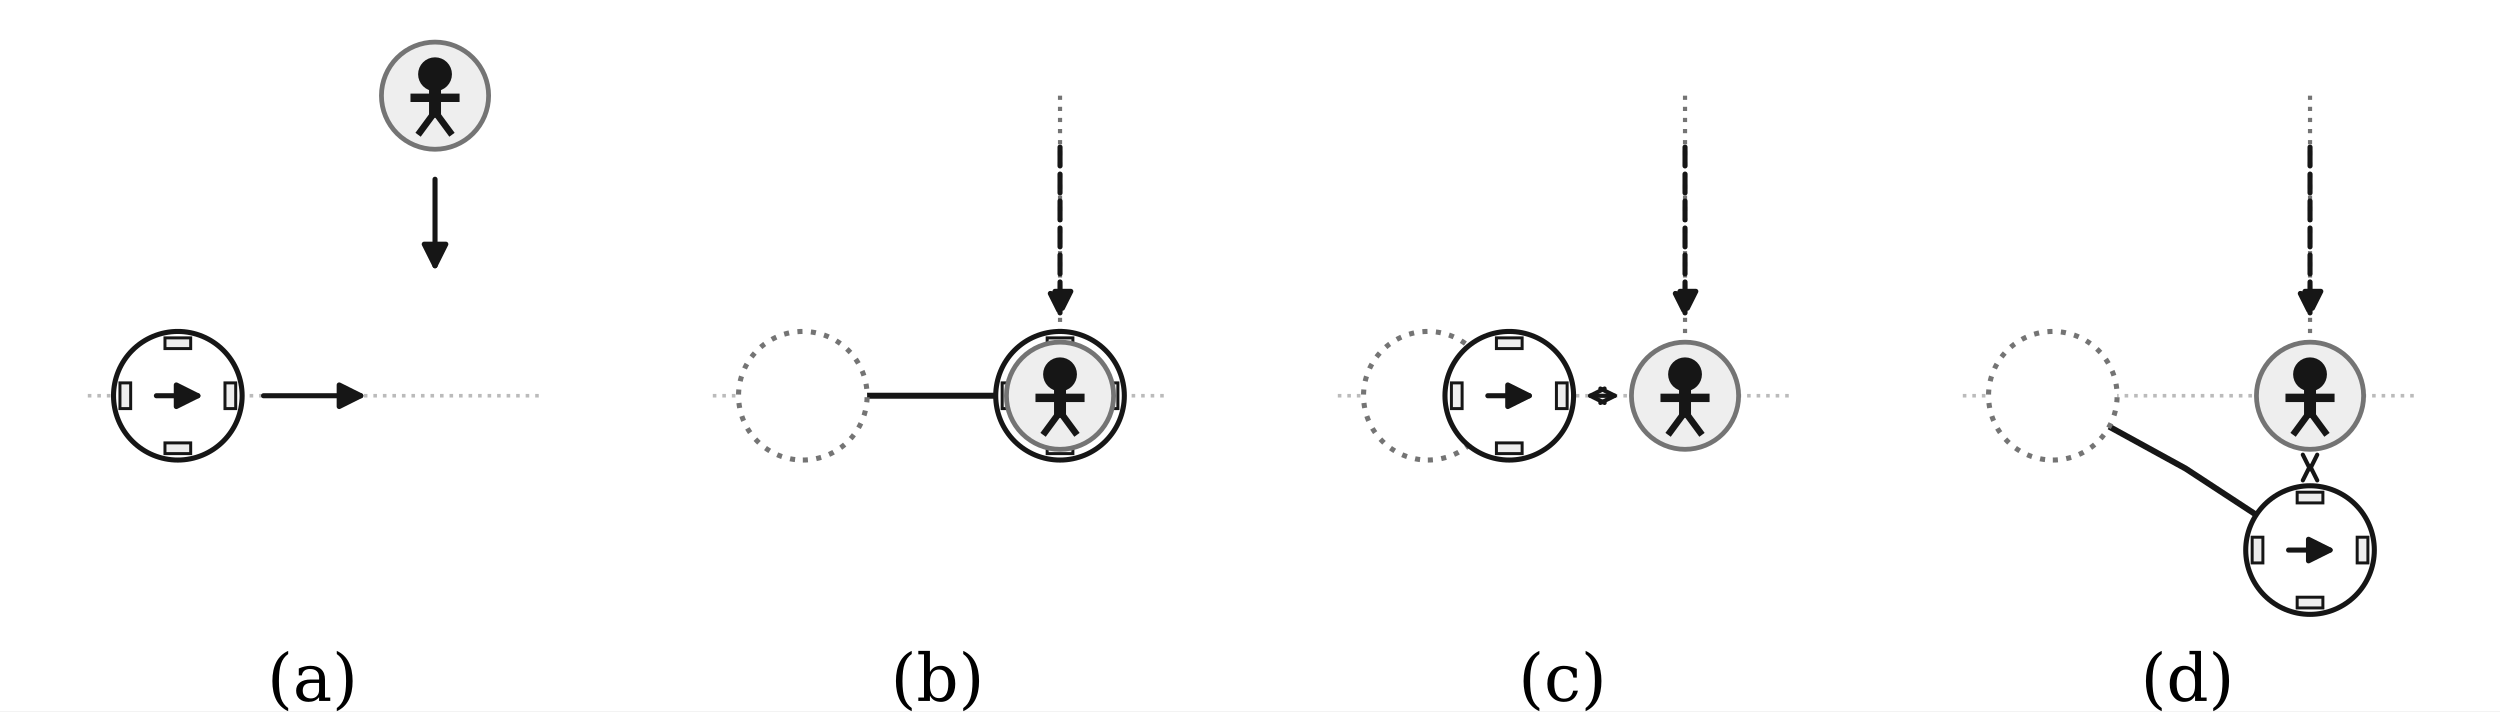
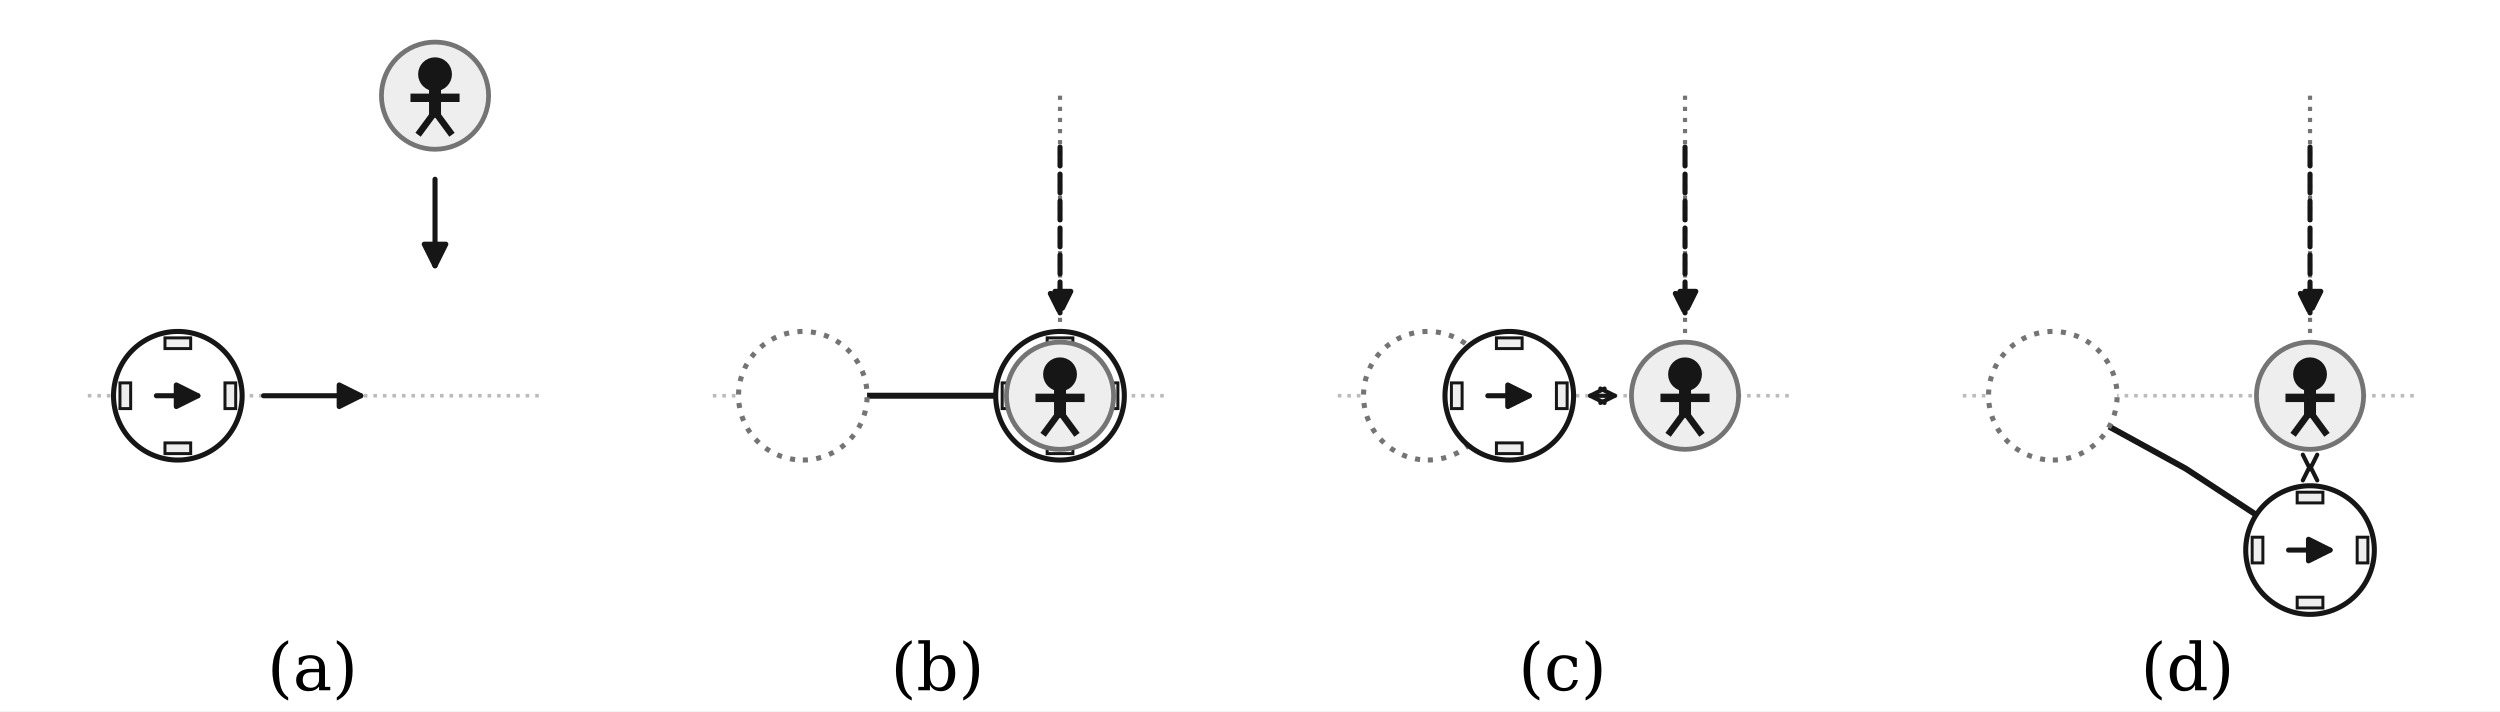
<svg xmlns="http://www.w3.org/2000/svg" xmlns:xlink="http://www.w3.org/1999/xlink" width="417.6pt" height="118.8pt" viewBox="0 0 417.6 118.8" version="1.1">
  <defs>
    <style type="text/css">*{stroke-linejoin: round; stroke-linecap: butt}</style>
  </defs>
  <g id="figure_1">
    <g id="patch_1">
      <path d="M 0 118.8  L 417.6 118.8  L 417.6 0  L 0 0  z " style="fill: #ffffff" />
    </g>
    <g id="axes_1">
      <g id="line2d_1">
-         <path d="M 14.667 66.105  L 90.569 66.105  " clip-path="url(#p41cf807856)" style="fill: none; stroke-dasharray: 0.6,0.99; stroke-dashoffset: 0; stroke: #bbbbbb; stroke-width: 0.6" />
+         <path d="M 14.667 66.105  L 90.569 66.105  " clip-path="url(#p097fd44415)" style="fill: none; stroke-dasharray: 0.6,0.99; stroke-dashoffset: 0; stroke: #bbbbbb; stroke-width: 0.6" />
      </g>
      <g id="patch_2">
-         <path d="M 29.704 76.846  C 32.552 76.846 35.285 75.714 37.299 73.7  C 39.313 71.686 40.445 68.953 40.445 66.105  C 40.445 63.256 39.313 60.524 37.299 58.51  C 35.285 56.496 32.552 55.364 29.704 55.364  C 26.855 55.364 24.123 56.496 22.109 58.51  C 20.095 60.524 18.963 63.256 18.963 66.105  C 18.963 68.953 20.095 71.686 22.109 73.7  C 24.123 75.714 26.855 76.846 29.704 76.846  z " clip-path="url(#p41cf807856)" style="fill: #ffffff; stroke: #161616; stroke-width: 0.85; stroke-linejoin: miter" />
+         <path d="M 29.704 76.846  C 32.552 76.846 35.285 75.714 37.299 73.7  C 39.313 71.686 40.445 68.953 40.445 66.105  C 40.445 63.256 39.313 60.524 37.299 58.51  C 35.285 56.496 32.552 55.364 29.704 55.364  C 26.855 55.364 24.123 56.496 22.109 58.51  C 20.095 60.524 18.963 63.256 18.963 66.105  C 18.963 68.953 20.095 71.686 22.109 73.7  C 24.123 75.714 26.855 76.846 29.704 76.846  z " clip-path="url(#p097fd44415)" style="fill: #ffffff; stroke: #161616; stroke-width: 0.85; stroke-linejoin: miter" />
      </g>
      <g id="patch_3">
-         <path d="M 37.58 68.253  L 39.371 68.253  L 39.371 63.957  L 37.58 63.957  z " clip-path="url(#p41cf807856)" style="fill: #eeeeee; stroke: #161616; stroke-width: 0.5; stroke-linejoin: miter" />
+         <path d="M 37.58 68.253  L 39.371 68.253  L 39.371 63.957  L 37.58 63.957  z " clip-path="url(#p097fd44415)" style="fill: #eeeeee; stroke: #161616; stroke-width: 0.5; stroke-linejoin: miter" />
      </g>
      <g id="patch_4">
-         <path d="M 31.852 58.228  L 31.852 56.438  L 27.556 56.438  L 27.556 58.228  z " clip-path="url(#p41cf807856)" style="fill: #eeeeee; stroke: #161616; stroke-width: 0.5; stroke-linejoin: miter" />
+         <path d="M 31.852 58.228  L 31.852 56.438  L 27.556 56.438  L 27.556 58.228  z " clip-path="url(#p097fd44415)" style="fill: #eeeeee; stroke: #161616; stroke-width: 0.5; stroke-linejoin: miter" />
      </g>
      <g id="patch_5">
-         <path d="M 21.827 63.957  L 20.037 63.957  L 20.037 68.253  L 21.827 68.253  z " clip-path="url(#p41cf807856)" style="fill: #eeeeee; stroke: #161616; stroke-width: 0.5; stroke-linejoin: miter" />
+         <path d="M 21.827 63.957  L 20.037 63.957  L 20.037 68.253  L 21.827 68.253  z " clip-path="url(#p097fd44415)" style="fill: #eeeeee; stroke: #161616; stroke-width: 0.5; stroke-linejoin: miter" />
      </g>
      <g id="patch_6">
-         <path d="M 27.556 73.981  L 27.556 75.772  L 31.852 75.772  L 31.852 73.981  z " clip-path="url(#p41cf807856)" style="fill: #eeeeee; stroke: #161616; stroke-width: 0.5; stroke-linejoin: miter" />
+         <path d="M 27.556 73.981  L 27.556 75.772  L 31.852 75.772  L 31.852 73.981  z " clip-path="url(#p097fd44415)" style="fill: #eeeeee; stroke: #161616; stroke-width: 0.5; stroke-linejoin: miter" />
      </g>
      <g id="patch_7">
-         <path d="M 26.124 66.105  Q 30.062 66.105 33.05 66.105  " clip-path="url(#p41cf807856)" style="fill: none; stroke: #161616; stroke-width: 0.85; stroke-linecap: round" />
-         <path d="M 29.45 64.305  L 33.05 66.105  L 29.45 67.905  L 29.45 64.305  z " clip-path="url(#p41cf807856)" style="fill: #161616; stroke: #161616; stroke-width: 0.85; stroke-linecap: round" />
+         <path d="M 26.124 66.105  Q 30.062 66.105 33.05 66.105  " clip-path="url(#p097fd44415)" style="fill: none; stroke: #161616; stroke-width: 0.85; stroke-linecap: round" />
+         <path d="M 29.45 64.305  L 33.05 66.105  L 29.45 67.905  L 29.45 64.305  z " clip-path="url(#p097fd44415)" style="fill: #161616; stroke: #161616; stroke-width: 0.85; stroke-linecap: round" />
      </g>
      <g id="patch_8">
-         <path d="M 72.667 24.932  C 75.041 24.932 77.318 23.989 78.996 22.31  C 80.675 20.632 81.618 18.355 81.618 15.981  C 81.618 13.607 80.675 11.33 78.996 9.652  C 77.318 7.973 75.041 7.03 72.667 7.03  C 70.293 7.03 68.017 7.973 66.338 9.652  C 64.66 11.33 63.716 13.607 63.716 15.981  C 63.716 18.355 64.66 20.632 66.338 22.31  C 68.017 23.989 70.293 24.932 72.667 24.932  z " clip-path="url(#p41cf807856)" style="fill: #eeeeee; stroke: #747474; stroke-width: 0.8; stroke-linejoin: miter" />
+         <path d="M 72.667 24.932  C 75.041 24.932 77.318 23.989 78.996 22.31  C 80.675 20.632 81.618 18.355 81.618 15.981  C 81.618 13.607 80.675 11.33 78.996 9.652  C 77.318 7.973 75.041 7.03 72.667 7.03  C 70.293 7.03 68.017 7.973 66.338 9.652  C 64.66 11.33 63.716 13.607 63.716 15.981  C 63.716 18.355 64.66 20.632 66.338 22.31  C 68.017 23.989 70.293 24.932 72.667 24.932  z " clip-path="url(#p097fd44415)" style="fill: #eeeeee; stroke: #747474; stroke-width: 0.8; stroke-linejoin: miter" />
      </g>
      <g id="patch_9">
-         <path d="M 44.025 66.105  Q 52.618 66.105 60.26 66.105  " clip-path="url(#p41cf807856)" style="fill: none; stroke: #161616; stroke-width: 0.85; stroke-linecap: round" />
-         <path d="M 56.66 64.305  L 60.26 66.105  L 56.66 67.905  L 56.66 64.305  z " clip-path="url(#p41cf807856)" style="fill: #161616; stroke: #161616; stroke-width: 0.85; stroke-linecap: round" />
+         <path d="M 44.025 66.105  Q 52.618 66.105 60.26 66.105  " clip-path="url(#p097fd44415)" style="fill: none; stroke: #161616; stroke-width: 0.85; stroke-linecap: round" />
+         <path d="M 56.66 64.305  L 60.26 66.105  L 56.66 67.905  L 56.66 64.305  z " clip-path="url(#p097fd44415)" style="fill: #161616; stroke: #161616; stroke-width: 0.85; stroke-linecap: round" />
      </g>
      <g id="patch_10">
-         <path d="M 72.667 29.944  Q 72.667 37.642 72.667 44.389  " clip-path="url(#p41cf807856)" style="fill: none; stroke: #161616; stroke-width: 0.85; stroke-linecap: round" />
-         <path d="M 74.467 40.789  L 72.667 44.389  L 70.867 40.789  L 74.467 40.789  z " clip-path="url(#p41cf807856)" style="fill: #161616; stroke: #161616; stroke-width: 0.85; stroke-linecap: round" />
+         <path d="M 72.667 29.944  Q 72.667 37.642 72.667 44.389  " clip-path="url(#p097fd44415)" style="fill: none; stroke: #161616; stroke-width: 0.85; stroke-linecap: round" />
+         <path d="M 74.467 40.789  L 72.667 44.389  L 70.867 40.789  L 74.467 40.789  z " clip-path="url(#p097fd44415)" style="fill: #161616; stroke: #161616; stroke-width: 0.85; stroke-linecap: round" />
      </g>
      <g id="patch_11">
-         <path d="M 72.667 14.728  C 73.284 14.728 73.876 14.483 74.313 14.046  C 74.749 13.61 74.994 13.018 74.994 12.401  C 74.994 11.784 74.749 11.192 74.313 10.755  C 73.876 10.319 73.284 10.074 72.667 10.074  C 72.05 10.074 71.458 10.319 71.022 10.755  C 70.585 11.192 70.34 11.784 70.34 12.401  C 70.34 13.018 70.585 13.61 71.022 14.046  C 71.458 14.483 72.05 14.728 72.667 14.728  z " clip-path="url(#p41cf807856)" style="fill: #161616; stroke: #161616; stroke-linejoin: miter" />
+         <path d="M 72.667 14.728  C 73.284 14.728 73.876 14.483 74.313 14.046  C 74.749 13.61 74.994 13.018 74.994 12.401  C 74.994 11.784 74.749 11.192 74.313 10.755  C 73.876 10.319 73.284 10.074 72.667 10.074  C 72.05 10.074 71.458 10.319 71.022 10.755  C 70.585 11.192 70.34 11.784 70.34 12.401  C 70.34 13.018 70.585 13.61 71.022 14.046  C 71.458 14.483 72.05 14.728 72.667 14.728  z " clip-path="url(#p097fd44415)" style="fill: #161616; stroke: #161616; stroke-linejoin: miter" />
      </g>
      <g id="line2d_2">
-         <path d="M 72.667 15.265  L 72.667 18.666  " clip-path="url(#p41cf807856)" style="fill: none; stroke: #161616; stroke-width: 2; stroke-linecap: square" />
+         <path d="M 72.667 15.265  L 72.667 18.666  " clip-path="url(#p097fd44415)" style="fill: none; stroke: #161616; stroke-width: 2; stroke-linecap: square" />
      </g>
      <g id="line2d_3">
-         <path d="M 69.266 16.339  L 76.068 16.339  " clip-path="url(#p41cf807856)" style="fill: none; stroke: #161616; stroke-width: 1.4; stroke-linecap: square" />
+         <path d="M 69.266 16.339  L 76.068 16.339  " clip-path="url(#p097fd44415)" style="fill: none; stroke: #161616; stroke-width: 1.4; stroke-linecap: square" />
      </g>
      <g id="line2d_4">
-         <path d="M 70.161 22.068  L 72.667 18.666  L 75.173 22.068  " clip-path="url(#p41cf807856)" style="fill: none; stroke: #161616; stroke-width: 1.1; stroke-linecap: square" />
+         <path d="M 70.161 22.068  L 72.667 18.666  L 75.173 22.068  " clip-path="url(#p097fd44415)" style="fill: none; stroke: #161616; stroke-width: 1.1; stroke-linecap: square" />
      </g>
    </g>
    <g id="axes_2">
      <g id="line2d_5">
-         <path d="M 119.067 66.105  L 194.969 66.105  " clip-path="url(#p418247cd4c)" style="fill: none; stroke-dasharray: 0.6,0.99; stroke-dashoffset: 0; stroke: #bbbbbb; stroke-width: 0.6" />
+         <path d="M 119.067 66.105  L 194.969 66.105  " clip-path="url(#p8b9ce92f86)" style="fill: none; stroke-dasharray: 0.6,0.99; stroke-dashoffset: 0; stroke: #bbbbbb; stroke-width: 0.6" />
      </g>
      <g id="line2d_6">
-         <path d="M 177.067 15.981  L 177.067 66.105  " clip-path="url(#p418247cd4c)" style="fill: none; stroke-dasharray: 0.7,1.155; stroke-dashoffset: 0; stroke: #747474; stroke-width: 0.7" />
+         <path d="M 177.067 15.981  L 177.067 66.105  " clip-path="url(#p8b9ce92f86)" style="fill: none; stroke-dasharray: 0.7,1.155; stroke-dashoffset: 0; stroke: #747474; stroke-width: 0.7" />
      </g>
      <g id="line2d_7">
-         <path d="M 134.104 66.105  L 177.067 66.105  " clip-path="url(#p418247cd4c)" style="fill: none; stroke: #161616; stroke-linecap: square" />
+         <path d="M 134.104 66.105  L 177.067 66.105  " clip-path="url(#p8b9ce92f86)" style="fill: none; stroke: #161616; stroke-linecap: square" />
      </g>
      <g id="patch_12">
-         <path d="M 134.104 76.846  C 136.952 76.846 139.685 75.714 141.699 73.7  C 143.713 71.686 144.845 68.953 144.845 66.105  C 144.845 63.256 143.713 60.524 141.699 58.51  C 139.685 56.496 136.952 55.364 134.104 55.364  C 131.255 55.364 128.523 56.496 126.509 58.51  C 124.495 60.524 123.363 63.256 123.363 66.105  C 123.363 68.953 124.495 71.686 126.509 73.7  C 128.523 75.714 131.255 76.846 134.104 76.846  z " clip-path="url(#p418247cd4c)" style="fill: #ffffff; stroke-dasharray: 0.85,1.403; stroke-dashoffset: 0; stroke: #747474; stroke-width: 0.85; stroke-linejoin: miter" />
+         <path d="M 134.104 76.846  C 136.952 76.846 139.685 75.714 141.699 73.7  C 143.713 71.686 144.845 68.953 144.845 66.105  C 144.845 63.256 143.713 60.524 141.699 58.51  C 139.685 56.496 136.952 55.364 134.104 55.364  C 131.255 55.364 128.523 56.496 126.509 58.51  C 124.495 60.524 123.363 63.256 123.363 66.105  C 123.363 68.953 124.495 71.686 126.509 73.7  C 128.523 75.714 131.255 76.846 134.104 76.846  z " clip-path="url(#p8b9ce92f86)" style="fill: #ffffff; stroke-dasharray: 0.85,1.403; stroke-dashoffset: 0; stroke: #747474; stroke-width: 0.85; stroke-linejoin: miter" />
      </g>
      <g id="patch_13">
-         <path d="M 177.067 76.846  C 179.916 76.846 182.648 75.714 184.662 73.7  C 186.676 71.686 187.808 68.953 187.808 66.105  C 187.808 63.256 186.676 60.524 184.662 58.51  C 182.648 56.496 179.916 55.364 177.067 55.364  C 174.219 55.364 171.486 56.496 169.472 58.51  C 167.458 60.524 166.326 63.256 166.326 66.105  C 166.326 68.953 167.458 71.686 169.472 73.7  C 171.486 75.714 174.219 76.846 177.067 76.846  z " clip-path="url(#p418247cd4c)" style="fill: #ffffff; stroke: #161616; stroke-width: 0.85; stroke-linejoin: miter" />
+         <path d="M 177.067 76.846  C 179.916 76.846 182.648 75.714 184.662 73.7  C 186.676 71.686 187.808 68.953 187.808 66.105  C 187.808 63.256 186.676 60.524 184.662 58.51  C 182.648 56.496 179.916 55.364 177.067 55.364  C 174.219 55.364 171.486 56.496 169.472 58.51  C 167.458 60.524 166.326 63.256 166.326 66.105  C 166.326 68.953 167.458 71.686 169.472 73.7  C 171.486 75.714 174.219 76.846 177.067 76.846  z " clip-path="url(#p8b9ce92f86)" style="fill: #ffffff; stroke: #161616; stroke-width: 0.85; stroke-linejoin: miter" />
      </g>
      <g id="patch_14">
-         <path d="M 184.944 68.253  L 186.734 68.253  L 186.734 63.957  L 184.944 63.957  z " clip-path="url(#p418247cd4c)" style="fill: #eeeeee; stroke: #161616; stroke-width: 0.5; stroke-linejoin: miter" />
+         <path d="M 184.944 68.253  L 186.734 68.253  L 186.734 63.957  L 184.944 63.957  z " clip-path="url(#p8b9ce92f86)" style="fill: #eeeeee; stroke: #161616; stroke-width: 0.5; stroke-linejoin: miter" />
      </g>
      <g id="patch_15">
-         <path d="M 179.215 58.228  L 179.215 56.438  L 174.919 56.438  L 174.919 58.228  z " clip-path="url(#p418247cd4c)" style="fill: #eeeeee; stroke: #161616; stroke-width: 0.5; stroke-linejoin: miter" />
+         <path d="M 179.215 58.228  L 179.215 56.438  L 174.919 56.438  L 174.919 58.228  z " clip-path="url(#p8b9ce92f86)" style="fill: #eeeeee; stroke: #161616; stroke-width: 0.5; stroke-linejoin: miter" />
      </g>
      <g id="patch_16">
-         <path d="M 169.191 63.957  L 167.4 63.957  L 167.4 68.253  L 169.191 68.253  z " clip-path="url(#p418247cd4c)" style="fill: #eeeeee; stroke: #161616; stroke-width: 0.5; stroke-linejoin: miter" />
+         <path d="M 169.191 63.957  L 167.4 63.957  L 167.4 68.253  L 169.191 68.253  z " clip-path="url(#p8b9ce92f86)" style="fill: #eeeeee; stroke: #161616; stroke-width: 0.5; stroke-linejoin: miter" />
      </g>
      <g id="patch_17">
-         <path d="M 174.919 73.981  L 174.919 75.772  L 179.215 75.772  L 179.215 73.981  z " clip-path="url(#p418247cd4c)" style="fill: #eeeeee; stroke: #161616; stroke-width: 0.5; stroke-linejoin: miter" />
+         <path d="M 174.919 73.981  L 174.919 75.772  L 179.215 75.772  L 179.215 73.981  z " clip-path="url(#p8b9ce92f86)" style="fill: #eeeeee; stroke: #161616; stroke-width: 0.5; stroke-linejoin: miter" />
      </g>
      <g id="patch_18">
-         <path d="M 177.067 24.574  Q 177.067 38.895 177.067 52.266  " clip-path="url(#p418247cd4c)" style="fill: none; stroke-dasharray: 3.145,1.36; stroke-dashoffset: 0; stroke: #161616; stroke-width: 0.85; stroke-linecap: round" />
-         <path d="M 178.867 48.666  L 177.067 52.266  L 175.267 48.666  L 178.867 48.666  z " clip-path="url(#p418247cd4c)" style="fill: #161616; stroke-dasharray: 3.145,1.36; stroke-dashoffset: 0; stroke: #161616; stroke-width: 0.85; stroke-linecap: round" />
+         <path d="M 177.067 24.574  Q 177.067 38.895 177.067 52.266  " clip-path="url(#p8b9ce92f86)" style="fill: none; stroke-dasharray: 3.145,1.36; stroke-dashoffset: 0; stroke: #161616; stroke-width: 0.85; stroke-linecap: round" />
+         <path d="M 178.867 48.666  L 177.067 52.266  L 175.267 48.666  L 178.867 48.666  z " clip-path="url(#p8b9ce92f86)" style="fill: #161616; stroke-dasharray: 3.145,1.36; stroke-dashoffset: 0; stroke: #161616; stroke-width: 0.85; stroke-linecap: round" />
      </g>
      <g id="patch_19">
-         <path d="M 173.487 66.105  Q 177.425 66.105 180.413 66.105  " clip-path="url(#p418247cd4c)" style="fill: none; stroke: #161616; stroke-width: 0.85; stroke-linecap: round" />
-         <path d="M 176.813 64.305  L 180.413 66.105  L 176.813 67.905  L 176.813 64.305  z " clip-path="url(#p418247cd4c)" style="fill: #161616; stroke: #161616; stroke-width: 0.85; stroke-linecap: round" />
+         <path d="M 173.487 66.105  Q 177.425 66.105 180.413 66.105  " clip-path="url(#p8b9ce92f86)" style="fill: none; stroke: #161616; stroke-width: 0.85; stroke-linecap: round" />
+         <path d="M 176.813 64.305  L 180.413 66.105  L 176.813 67.905  L 176.813 64.305  z " clip-path="url(#p8b9ce92f86)" style="fill: #161616; stroke: #161616; stroke-width: 0.85; stroke-linecap: round" />
      </g>
      <g id="patch_20">
-         <path d="M 177.067 75.056  C 179.441 75.056 181.718 74.112 183.396 72.434  C 185.075 70.755 186.018 68.479 186.018 66.105  C 186.018 63.731 185.075 61.454 183.396 59.776  C 181.718 58.097 179.441 57.154 177.067 57.154  C 174.693 57.154 172.417 58.097 170.738 59.776  C 169.06 61.454 168.116 63.731 168.116 66.105  C 168.116 68.479 169.06 70.755 170.738 72.434  C 172.417 74.112 174.693 75.056 177.067 75.056  z " clip-path="url(#p418247cd4c)" style="fill: #eeeeee; stroke: #747474; stroke-width: 0.8; stroke-linejoin: miter" />
+         <path d="M 177.067 75.056  C 179.441 75.056 181.718 74.112 183.396 72.434  C 185.075 70.755 186.018 68.479 186.018 66.105  C 186.018 63.731 185.075 61.454 183.396 59.776  C 181.718 58.097 179.441 57.154 177.067 57.154  C 174.693 57.154 172.417 58.097 170.738 59.776  C 169.06 61.454 168.116 63.731 168.116 66.105  C 168.116 68.479 169.06 70.755 170.738 72.434  C 172.417 74.112 174.693 75.056 177.067 75.056  z " clip-path="url(#p8b9ce92f86)" style="fill: #eeeeee; stroke: #747474; stroke-width: 0.8; stroke-linejoin: miter" />
      </g>
      <g id="patch_21">
-         <path d="M 177.067 64.852  C 177.684 64.852 178.276 64.607 178.713 64.17  C 179.149 63.734 179.394 63.142 179.394 62.525  C 179.394 61.907 179.149 61.315 178.713 60.879  C 178.276 60.443 177.684 60.197 177.067 60.197  C 176.45 60.197 175.858 60.443 175.422 60.879  C 174.985 61.315 174.74 61.907 174.74 62.525  C 174.74 63.142 174.985 63.734 175.422 64.17  C 175.858 64.607 176.45 64.852 177.067 64.852  z " clip-path="url(#p418247cd4c)" style="fill: #161616; stroke: #161616; stroke-linejoin: miter" />
+         <path d="M 177.067 64.852  C 177.684 64.852 178.276 64.607 178.713 64.17  C 179.149 63.734 179.394 63.142 179.394 62.525  C 179.394 61.907 179.149 61.315 178.713 60.879  C 178.276 60.443 177.684 60.197 177.067 60.197  C 176.45 60.197 175.858 60.443 175.422 60.879  C 174.985 61.315 174.74 61.907 174.74 62.525  C 174.74 63.142 174.985 63.734 175.422 64.17  C 175.858 64.607 176.45 64.852 177.067 64.852  z " clip-path="url(#p8b9ce92f86)" style="fill: #161616; stroke: #161616; stroke-linejoin: miter" />
      </g>
      <g id="line2d_8">
-         <path d="M 177.067 65.389  L 177.067 68.79  " clip-path="url(#p418247cd4c)" style="fill: none; stroke: #161616; stroke-width: 2; stroke-linecap: square" />
+         <path d="M 177.067 65.389  L 177.067 68.79  " clip-path="url(#p8b9ce92f86)" style="fill: none; stroke: #161616; stroke-width: 2; stroke-linecap: square" />
      </g>
      <g id="line2d_9">
-         <path d="M 173.666 66.463  L 180.468 66.463  " clip-path="url(#p418247cd4c)" style="fill: none; stroke: #161616; stroke-width: 1.4; stroke-linecap: square" />
+         <path d="M 173.666 66.463  L 180.468 66.463  " clip-path="url(#p8b9ce92f86)" style="fill: none; stroke: #161616; stroke-width: 1.4; stroke-linecap: square" />
      </g>
      <g id="line2d_10">
-         <path d="M 174.561 72.191  L 177.067 68.79  L 179.573 72.191  " clip-path="url(#p418247cd4c)" style="fill: none; stroke: #161616; stroke-width: 1.1; stroke-linecap: square" />
+         <path d="M 174.561 72.191  L 177.067 68.79  L 179.573 72.191  " clip-path="url(#p8b9ce92f86)" style="fill: none; stroke: #161616; stroke-width: 1.1; stroke-linecap: square" />
      </g>
    </g>
    <g id="axes_3">
      <g id="line2d_11">
-         <path d="M 223.467 66.105  L 299.369 66.105  " clip-path="url(#p84963e55a9)" style="fill: none; stroke-dasharray: 0.6,0.99; stroke-dashoffset: 0; stroke: #bbbbbb; stroke-width: 0.6" />
+         <path d="M 223.467 66.105  L 299.369 66.105  " clip-path="url(#p96f897d678)" style="fill: none; stroke-dasharray: 0.6,0.99; stroke-dashoffset: 0; stroke: #bbbbbb; stroke-width: 0.6" />
      </g>
      <g id="line2d_12">
-         <path d="M 281.467 15.981  L 281.467 66.105  " clip-path="url(#p84963e55a9)" style="fill: none; stroke-dasharray: 0.7,1.155; stroke-dashoffset: 0; stroke: #747474; stroke-width: 0.7" />
+         <path d="M 281.467 15.981  L 281.467 66.105  " clip-path="url(#p96f897d678)" style="fill: none; stroke-dasharray: 0.7,1.155; stroke-dashoffset: 0; stroke: #747474; stroke-width: 0.7" />
      </g>
      <g id="line2d_13">
-         <path d="M 238.504 66.105  L 252.109 66.105  " clip-path="url(#p84963e55a9)" style="fill: none; stroke: #161616; stroke-linecap: square" />
+         <path d="M 238.504 66.105  L 252.109 66.105  " clip-path="url(#p96f897d678)" style="fill: none; stroke: #161616; stroke-linecap: square" />
      </g>
      <g id="patch_22">
-         <path d="M 238.504 76.846  C 241.352 76.846 244.085 75.714 246.099 73.7  C 248.113 71.686 249.245 68.953 249.245 66.105  C 249.245 63.256 248.113 60.524 246.099 58.51  C 244.085 56.496 241.352 55.364 238.504 55.364  C 235.655 55.364 232.923 56.496 230.909 58.51  C 228.895 60.524 227.763 63.256 227.763 66.105  C 227.763 68.953 228.895 71.686 230.909 73.7  C 232.923 75.714 235.655 76.846 238.504 76.846  z " clip-path="url(#p84963e55a9)" style="fill: #ffffff; stroke-dasharray: 0.85,1.403; stroke-dashoffset: 0; stroke: #747474; stroke-width: 0.85; stroke-linejoin: miter" />
+         <path d="M 238.504 76.846  C 241.352 76.846 244.085 75.714 246.099 73.7  C 248.113 71.686 249.245 68.953 249.245 66.105  C 249.245 63.256 248.113 60.524 246.099 58.51  C 244.085 56.496 241.352 55.364 238.504 55.364  C 235.655 55.364 232.923 56.496 230.909 58.51  C 228.895 60.524 227.763 63.256 227.763 66.105  C 227.763 68.953 228.895 71.686 230.909 73.7  C 232.923 75.714 235.655 76.846 238.504 76.846  z " clip-path="url(#p96f897d678)" style="fill: #ffffff; stroke-dasharray: 0.85,1.403; stroke-dashoffset: 0; stroke: #747474; stroke-width: 0.85; stroke-linejoin: miter" />
      </g>
      <g id="patch_23">
-         <path d="M 252.109 76.846  C 254.957 76.846 257.69 75.714 259.704 73.7  C 261.718 71.686 262.85 68.953 262.85 66.105  C 262.85 63.256 261.718 60.524 259.704 58.51  C 257.69 56.496 254.957 55.364 252.109 55.364  C 249.26 55.364 246.528 56.496 244.514 58.51  C 242.5 60.524 241.368 63.256 241.368 66.105  C 241.368 68.953 242.5 71.686 244.514 73.7  C 246.528 75.714 249.26 76.846 252.109 76.846  z " clip-path="url(#p84963e55a9)" style="fill: #ffffff; stroke: #161616; stroke-width: 0.85; stroke-linejoin: miter" />
+         <path d="M 252.109 76.846  C 254.957 76.846 257.69 75.714 259.704 73.7  C 261.718 71.686 262.85 68.953 262.85 66.105  C 262.85 63.256 261.718 60.524 259.704 58.51  C 257.69 56.496 254.957 55.364 252.109 55.364  C 249.26 55.364 246.528 56.496 244.514 58.51  C 242.5 60.524 241.368 63.256 241.368 66.105  C 241.368 68.953 242.5 71.686 244.514 73.7  C 246.528 75.714 249.26 76.846 252.109 76.846  z " clip-path="url(#p96f897d678)" style="fill: #ffffff; stroke: #161616; stroke-width: 0.85; stroke-linejoin: miter" />
      </g>
      <g id="patch_24">
-         <path d="M 259.985 68.253  L 261.776 68.253  L 261.776 63.957  L 259.985 63.957  z " clip-path="url(#p84963e55a9)" style="fill: #eeeeee; stroke: #161616; stroke-width: 0.5; stroke-linejoin: miter" />
+         <path d="M 259.985 68.253  L 261.776 68.253  L 261.776 63.957  L 259.985 63.957  z " clip-path="url(#p96f897d678)" style="fill: #eeeeee; stroke: #161616; stroke-width: 0.5; stroke-linejoin: miter" />
      </g>
      <g id="patch_25">
-         <path d="M 254.257 58.228  L 254.257 56.438  L 249.961 56.438  L 249.961 58.228  z " clip-path="url(#p84963e55a9)" style="fill: #eeeeee; stroke: #161616; stroke-width: 0.5; stroke-linejoin: miter" />
+         <path d="M 254.257 58.228  L 254.257 56.438  L 249.961 56.438  L 249.961 58.228  z " clip-path="url(#p96f897d678)" style="fill: #eeeeee; stroke: #161616; stroke-width: 0.5; stroke-linejoin: miter" />
      </g>
      <g id="patch_26">
-         <path d="M 244.232 63.957  L 242.442 63.957  L 242.442 68.253  L 244.232 68.253  z " clip-path="url(#p84963e55a9)" style="fill: #eeeeee; stroke: #161616; stroke-width: 0.5; stroke-linejoin: miter" />
+         <path d="M 244.232 63.957  L 242.442 63.957  L 242.442 68.253  L 244.232 68.253  z " clip-path="url(#p96f897d678)" style="fill: #eeeeee; stroke: #161616; stroke-width: 0.5; stroke-linejoin: miter" />
      </g>
      <g id="patch_27">
-         <path d="M 249.961 73.981  L 249.961 75.772  L 254.257 75.772  L 254.257 73.981  z " clip-path="url(#p84963e55a9)" style="fill: #eeeeee; stroke: #161616; stroke-width: 0.5; stroke-linejoin: miter" />
+         <path d="M 249.961 73.981  L 249.961 75.772  L 254.257 75.772  L 254.257 73.981  z " clip-path="url(#p96f897d678)" style="fill: #eeeeee; stroke: #161616; stroke-width: 0.5; stroke-linejoin: miter" />
      </g>
      <g id="patch_28">
-         <path d="M 281.467 24.574  Q 281.467 38.895 281.467 52.266  " clip-path="url(#p84963e55a9)" style="fill: none; stroke-dasharray: 3.145,1.36; stroke-dashoffset: 0; stroke: #161616; stroke-width: 0.85; stroke-linecap: round" />
-         <path d="M 283.267 48.666  L 281.467 52.266  L 279.667 48.666  L 283.267 48.666  z " clip-path="url(#p84963e55a9)" style="fill: #161616; stroke-dasharray: 3.145,1.36; stroke-dashoffset: 0; stroke: #161616; stroke-width: 0.85; stroke-linecap: round" />
+         <path d="M 281.467 24.574  Q 281.467 38.895 281.467 52.266  " clip-path="url(#p96f897d678)" style="fill: none; stroke-dasharray: 3.145,1.36; stroke-dashoffset: 0; stroke: #161616; stroke-width: 0.85; stroke-linecap: round" />
+         <path d="M 283.267 48.666  L 281.467 52.266  L 279.667 48.666  L 283.267 48.666  z " clip-path="url(#p96f897d678)" style="fill: #161616; stroke-dasharray: 3.145,1.36; stroke-dashoffset: 0; stroke: #161616; stroke-width: 0.85; stroke-linecap: round" />
      </g>
      <g id="patch_29">
-         <path d="M 248.529 66.105  Q 252.467 66.105 255.455 66.105  " clip-path="url(#p84963e55a9)" style="fill: none; stroke: #161616; stroke-width: 0.85; stroke-linecap: round" />
-         <path d="M 251.855 64.305  L 255.455 66.105  L 251.855 67.905  L 251.855 64.305  z " clip-path="url(#p84963e55a9)" style="fill: #161616; stroke: #161616; stroke-width: 0.85; stroke-linecap: round" />
+         <path d="M 248.529 66.105  Q 252.467 66.105 255.455 66.105  " clip-path="url(#p96f897d678)" style="fill: none; stroke: #161616; stroke-width: 0.85; stroke-linecap: round" />
+         <path d="M 251.855 64.305  L 255.455 66.105  L 251.855 67.905  L 251.855 64.305  z " clip-path="url(#p96f897d678)" style="fill: #161616; stroke: #161616; stroke-width: 0.85; stroke-linecap: round" />
      </g>
      <g id="patch_30">
-         <path d="M 281.467 75.056  C 283.841 75.056 286.118 74.112 287.796 72.434  C 289.475 70.755 290.418 68.479 290.418 66.105  C 290.418 63.731 289.475 61.454 287.796 59.776  C 286.118 58.097 283.841 57.154 281.467 57.154  C 279.093 57.154 276.817 58.097 275.138 59.776  C 273.46 61.454 272.516 63.731 272.516 66.105  C 272.516 68.479 273.46 70.755 275.138 72.434  C 276.817 74.112 279.093 75.056 281.467 75.056  z " clip-path="url(#p84963e55a9)" style="fill: #eeeeee; stroke: #747474; stroke-width: 0.8; stroke-linejoin: miter" />
+         <path d="M 281.467 75.056  C 283.841 75.056 286.118 74.112 287.796 72.434  C 289.475 70.755 290.418 68.479 290.418 66.105  C 290.418 63.731 289.475 61.454 287.796 59.776  C 286.118 58.097 283.841 57.154 281.467 57.154  C 279.093 57.154 276.817 58.097 275.138 59.776  C 273.46 61.454 272.516 63.731 272.516 66.105  C 272.516 68.479 273.46 70.755 275.138 72.434  C 276.817 74.112 279.093 75.056 281.467 75.056  z " clip-path="url(#p96f897d678)" style="fill: #eeeeee; stroke: #747474; stroke-width: 0.8; stroke-linejoin: miter" />
      </g>
      <g id="patch_31">
-         <path d="M 281.467 64.852  C 282.084 64.852 282.676 64.607 283.113 64.17  C 283.549 63.734 283.794 63.142 283.794 62.525  C 283.794 61.907 283.549 61.315 283.113 60.879  C 282.676 60.443 282.084 60.197 281.467 60.197  C 280.85 60.197 280.258 60.443 279.822 60.879  C 279.385 61.315 279.14 61.907 279.14 62.525  C 279.14 63.142 279.385 63.734 279.822 64.17  C 280.258 64.607 280.85 64.852 281.467 64.852  z " clip-path="url(#p84963e55a9)" style="fill: #161616; stroke: #161616; stroke-linejoin: miter" />
+         <path d="M 281.467 64.852  C 282.084 64.852 282.676 64.607 283.113 64.17  C 283.549 63.734 283.794 63.142 283.794 62.525  C 283.794 61.907 283.549 61.315 283.113 60.879  C 282.676 60.443 282.084 60.197 281.467 60.197  C 280.85 60.197 280.258 60.443 279.822 60.879  C 279.385 61.315 279.14 61.907 279.14 62.525  C 279.14 63.142 279.385 63.734 279.822 64.17  C 280.258 64.607 280.85 64.852 281.467 64.852  z " clip-path="url(#p96f897d678)" style="fill: #161616; stroke: #161616; stroke-linejoin: miter" />
      </g>
      <g id="line2d_14">
-         <path d="M 281.467 65.389  L 281.467 68.79  " clip-path="url(#p84963e55a9)" style="fill: none; stroke: #161616; stroke-width: 2; stroke-linecap: square" />
+         <path d="M 281.467 65.389  L 281.467 68.79  " clip-path="url(#p96f897d678)" style="fill: none; stroke: #161616; stroke-width: 2; stroke-linecap: square" />
      </g>
      <g id="line2d_15">
-         <path d="M 278.066 66.463  L 284.868 66.463  " clip-path="url(#p84963e55a9)" style="fill: none; stroke: #161616; stroke-width: 1.4; stroke-linecap: square" />
+         <path d="M 278.066 66.463  L 284.868 66.463  " clip-path="url(#p96f897d678)" style="fill: none; stroke: #161616; stroke-width: 1.4; stroke-linecap: square" />
      </g>
      <g id="line2d_16">
-         <path d="M 278.961 72.191  L 281.467 68.79  L 283.973 72.191  " clip-path="url(#p84963e55a9)" style="fill: none; stroke: #161616; stroke-width: 1.1; stroke-linecap: square" />
+         <path d="M 278.961 72.191  L 281.467 68.79  L 283.973 72.191  " clip-path="url(#p96f897d678)" style="fill: none; stroke: #161616; stroke-width: 1.1; stroke-linecap: square" />
      </g>
      <g id="patch_32">
-         <path d="M 265.629 66.105  Q 267.68 66.105 269.73 66.105  " clip-path="url(#p84963e55a9)" style="fill: none; stroke: #161616; stroke-width: 0.7; stroke-linecap: round" />
-         <path d="M 268.029 67.305  L 265.629 66.105  L 268.029 64.905  " clip-path="url(#p84963e55a9)" style="fill: none; stroke: #161616; stroke-width: 0.7; stroke-linecap: round" />
-         <path d="M 267.33 64.905  L 269.73 66.105  L 267.33 67.305  " clip-path="url(#p84963e55a9)" style="fill: none; stroke: #161616; stroke-width: 0.7; stroke-linecap: round" />
+         <path d="M 265.629 66.105  Q 267.68 66.105 269.73 66.105  " clip-path="url(#p96f897d678)" style="fill: none; stroke: #161616; stroke-width: 0.7; stroke-linecap: round" />
+         <path d="M 268.029 67.305  L 265.629 66.105  L 268.029 64.905  " clip-path="url(#p96f897d678)" style="fill: none; stroke: #161616; stroke-width: 0.7; stroke-linecap: round" />
+         <path d="M 267.33 64.905  L 269.73 66.105  L 267.33 67.305  " clip-path="url(#p96f897d678)" style="fill: none; stroke: #161616; stroke-width: 0.7; stroke-linecap: round" />
      </g>
    </g>
    <g id="axes_4">
      <g id="line2d_17">
-         <path d="M 327.867 66.105  L 403.769 66.105  " clip-path="url(#p287b79677b)" style="fill: none; stroke-dasharray: 0.6,0.99; stroke-dashoffset: 0; stroke: #bbbbbb; stroke-width: 0.6" />
+         <path d="M 327.867 66.105  L 403.769 66.105  " clip-path="url(#p1da63f3318)" style="fill: none; stroke-dasharray: 0.6,0.99; stroke-dashoffset: 0; stroke: #bbbbbb; stroke-width: 0.6" />
      </g>
      <g id="line2d_18">
-         <path d="M 385.867 15.981  L 385.867 66.105  " clip-path="url(#p287b79677b)" style="fill: none; stroke-dasharray: 0.7,1.155; stroke-dashoffset: 0; stroke: #747474; stroke-width: 0.7" />
+         <path d="M 385.867 15.981  L 385.867 66.105  " clip-path="url(#p1da63f3318)" style="fill: none; stroke-dasharray: 0.7,1.155; stroke-dashoffset: 0; stroke: #747474; stroke-width: 0.7" />
      </g>
      <g id="line2d_19">
-         <path d="M 342.904 66.105  L 365.102 78.278  L 385.867 91.883  " clip-path="url(#p287b79677b)" style="fill: none; stroke: #161616; stroke-linecap: square" />
+         <path d="M 342.904 66.105  L 365.102 78.278  L 385.867 91.883  " clip-path="url(#p1da63f3318)" style="fill: none; stroke: #161616; stroke-linecap: square" />
      </g>
      <g id="patch_33">
-         <path d="M 342.904 76.846  C 345.752 76.846 348.485 75.714 350.499 73.7  C 352.513 71.686 353.645 68.953 353.645 66.105  C 353.645 63.256 352.513 60.524 350.499 58.51  C 348.485 56.496 345.752 55.364 342.904 55.364  C 340.055 55.364 337.323 56.496 335.309 58.51  C 333.295 60.524 332.163 63.256 332.163 66.105  C 332.163 68.953 333.295 71.686 335.309 73.7  C 337.323 75.714 340.055 76.846 342.904 76.846  z " clip-path="url(#p287b79677b)" style="fill: #ffffff; stroke-dasharray: 0.85,1.403; stroke-dashoffset: 0; stroke: #747474; stroke-width: 0.85; stroke-linejoin: miter" />
+         <path d="M 342.904 76.846  C 345.752 76.846 348.485 75.714 350.499 73.7  C 352.513 71.686 353.645 68.953 353.645 66.105  C 353.645 63.256 352.513 60.524 350.499 58.51  C 348.485 56.496 345.752 55.364 342.904 55.364  C 340.055 55.364 337.323 56.496 335.309 58.51  C 333.295 60.524 332.163 63.256 332.163 66.105  C 332.163 68.953 333.295 71.686 335.309 73.7  C 337.323 75.714 340.055 76.846 342.904 76.846  z " clip-path="url(#p1da63f3318)" style="fill: #ffffff; stroke-dasharray: 0.85,1.403; stroke-dashoffset: 0; stroke: #747474; stroke-width: 0.85; stroke-linejoin: miter" />
      </g>
      <g id="patch_34">
-         <path d="M 385.867 102.624  C 388.716 102.624 391.448 101.492 393.462 99.478  C 395.476 97.464 396.608 94.731 396.608 91.883  C 396.608 89.034 395.476 86.302 393.462 84.288  C 391.448 82.274 388.716 81.142 385.867 81.142  C 383.019 81.142 380.286 82.274 378.272 84.288  C 376.258 86.302 375.126 89.034 375.126 91.883  C 375.126 94.731 376.258 97.464 378.272 99.478  C 380.286 101.492 383.019 102.624 385.867 102.624  z " clip-path="url(#p287b79677b)" style="fill: #ffffff; stroke: #161616; stroke-width: 0.85; stroke-linejoin: miter" />
+         <path d="M 385.867 102.624  C 388.716 102.624 391.448 101.492 393.462 99.478  C 395.476 97.464 396.608 94.731 396.608 91.883  C 396.608 89.034 395.476 86.302 393.462 84.288  C 391.448 82.274 388.716 81.142 385.867 81.142  C 383.019 81.142 380.286 82.274 378.272 84.288  C 376.258 86.302 375.126 89.034 375.126 91.883  C 375.126 94.731 376.258 97.464 378.272 99.478  C 380.286 101.492 383.019 102.624 385.867 102.624  z " clip-path="url(#p1da63f3318)" style="fill: #ffffff; stroke: #161616; stroke-width: 0.85; stroke-linejoin: miter" />
      </g>
      <g id="patch_35">
-         <path d="M 393.744 94.031  L 395.534 94.031  L 395.534 89.735  L 393.744 89.735  z " clip-path="url(#p287b79677b)" style="fill: #eeeeee; stroke: #161616; stroke-width: 0.5; stroke-linejoin: miter" />
+         <path d="M 393.744 94.031  L 395.534 94.031  L 395.534 89.735  L 393.744 89.735  z " clip-path="url(#p1da63f3318)" style="fill: #eeeeee; stroke: #161616; stroke-width: 0.5; stroke-linejoin: miter" />
      </g>
      <g id="patch_36">
-         <path d="M 388.015 84.006  L 388.015 82.216  L 383.719 82.216  L 383.719 84.006  z " clip-path="url(#p287b79677b)" style="fill: #eeeeee; stroke: #161616; stroke-width: 0.5; stroke-linejoin: miter" />
+         <path d="M 388.015 84.006  L 388.015 82.216  L 383.719 82.216  L 383.719 84.006  z " clip-path="url(#p1da63f3318)" style="fill: #eeeeee; stroke: #161616; stroke-width: 0.5; stroke-linejoin: miter" />
      </g>
      <g id="patch_37">
-         <path d="M 377.991 89.735  L 376.2 89.735  L 376.2 94.031  L 377.991 94.031  z " clip-path="url(#p287b79677b)" style="fill: #eeeeee; stroke: #161616; stroke-width: 0.5; stroke-linejoin: miter" />
+         <path d="M 377.991 89.735  L 376.2 89.735  L 376.2 94.031  L 377.991 94.031  z " clip-path="url(#p1da63f3318)" style="fill: #eeeeee; stroke: #161616; stroke-width: 0.5; stroke-linejoin: miter" />
      </g>
      <g id="patch_38">
-         <path d="M 383.719 99.759  L 383.719 101.55  L 388.015 101.55  L 388.015 99.759  z " clip-path="url(#p287b79677b)" style="fill: #eeeeee; stroke: #161616; stroke-width: 0.5; stroke-linejoin: miter" />
+         <path d="M 383.719 99.759  L 383.719 101.55  L 388.015 101.55  L 388.015 99.759  z " clip-path="url(#p1da63f3318)" style="fill: #eeeeee; stroke: #161616; stroke-width: 0.5; stroke-linejoin: miter" />
      </g>
      <g id="patch_39">
-         <path d="M 385.867 24.574  Q 385.867 38.895 385.867 52.266  " clip-path="url(#p287b79677b)" style="fill: none; stroke-dasharray: 3.145,1.36; stroke-dashoffset: 0; stroke: #161616; stroke-width: 0.85; stroke-linecap: round" />
-         <path d="M 387.667 48.666  L 385.867 52.266  L 384.067 48.666  L 387.667 48.666  z " clip-path="url(#p287b79677b)" style="fill: #161616; stroke-dasharray: 3.145,1.36; stroke-dashoffset: 0; stroke: #161616; stroke-width: 0.85; stroke-linecap: round" />
+         <path d="M 385.867 24.574  Q 385.867 38.895 385.867 52.266  " clip-path="url(#p1da63f3318)" style="fill: none; stroke-dasharray: 3.145,1.36; stroke-dashoffset: 0; stroke: #161616; stroke-width: 0.85; stroke-linecap: round" />
+         <path d="M 387.667 48.666  L 385.867 52.266  L 384.067 48.666  L 387.667 48.666  z " clip-path="url(#p1da63f3318)" style="fill: #161616; stroke-dasharray: 3.145,1.36; stroke-dashoffset: 0; stroke: #161616; stroke-width: 0.85; stroke-linecap: round" />
      </g>
      <g id="patch_40">
-         <path d="M 382.287 91.883  Q 386.225 91.883 389.213 91.883  " clip-path="url(#p287b79677b)" style="fill: none; stroke: #161616; stroke-width: 0.85; stroke-linecap: round" />
-         <path d="M 385.613 90.083  L 389.213 91.883  L 385.613 93.683  L 385.613 90.083  z " clip-path="url(#p287b79677b)" style="fill: #161616; stroke: #161616; stroke-width: 0.85; stroke-linecap: round" />
+         <path d="M 382.287 91.883  Q 386.225 91.883 389.213 91.883  " clip-path="url(#p1da63f3318)" style="fill: none; stroke: #161616; stroke-width: 0.85; stroke-linecap: round" />
+         <path d="M 385.613 90.083  L 389.213 91.883  L 385.613 93.683  L 385.613 90.083  z " clip-path="url(#p1da63f3318)" style="fill: #161616; stroke: #161616; stroke-width: 0.85; stroke-linecap: round" />
      </g>
      <g id="patch_41">
-         <path d="M 385.867 75.056  C 388.241 75.056 390.518 74.112 392.196 72.434  C 393.875 70.755 394.818 68.479 394.818 66.105  C 394.818 63.731 393.875 61.454 392.196 59.776  C 390.518 58.097 388.241 57.154 385.867 57.154  C 383.493 57.154 381.217 58.097 379.538 59.776  C 377.86 61.454 376.916 63.731 376.916 66.105  C 376.916 68.479 377.86 70.755 379.538 72.434  C 381.217 74.112 383.493 75.056 385.867 75.056  z " clip-path="url(#p287b79677b)" style="fill: #eeeeee; stroke: #747474; stroke-width: 0.8; stroke-linejoin: miter" />
+         <path d="M 385.867 75.056  C 388.241 75.056 390.518 74.112 392.196 72.434  C 393.875 70.755 394.818 68.479 394.818 66.105  C 394.818 63.731 393.875 61.454 392.196 59.776  C 390.518 58.097 388.241 57.154 385.867 57.154  C 383.493 57.154 381.217 58.097 379.538 59.776  C 377.86 61.454 376.916 63.731 376.916 66.105  C 376.916 68.479 377.86 70.755 379.538 72.434  C 381.217 74.112 383.493 75.056 385.867 75.056  z " clip-path="url(#p1da63f3318)" style="fill: #eeeeee; stroke: #747474; stroke-width: 0.8; stroke-linejoin: miter" />
      </g>
      <g id="patch_42">
-         <path d="M 385.867 64.852  C 386.484 64.852 387.076 64.607 387.513 64.17  C 387.949 63.734 388.194 63.142 388.194 62.525  C 388.194 61.907 387.949 61.315 387.513 60.879  C 387.076 60.443 386.484 60.197 385.867 60.197  C 385.25 60.197 384.658 60.443 384.222 60.879  C 383.785 61.315 383.54 61.907 383.54 62.525  C 383.54 63.142 383.785 63.734 384.222 64.17  C 384.658 64.607 385.25 64.852 385.867 64.852  z " clip-path="url(#p287b79677b)" style="fill: #161616; stroke: #161616; stroke-linejoin: miter" />
+         <path d="M 385.867 64.852  C 386.484 64.852 387.076 64.607 387.513 64.17  C 387.949 63.734 388.194 63.142 388.194 62.525  C 388.194 61.907 387.949 61.315 387.513 60.879  C 387.076 60.443 386.484 60.197 385.867 60.197  C 385.25 60.197 384.658 60.443 384.222 60.879  C 383.785 61.315 383.54 61.907 383.54 62.525  C 383.54 63.142 383.785 63.734 384.222 64.17  C 384.658 64.607 385.25 64.852 385.867 64.852  z " clip-path="url(#p1da63f3318)" style="fill: #161616; stroke: #161616; stroke-linejoin: miter" />
      </g>
      <g id="line2d_20">
-         <path d="M 385.867 65.389  L 385.867 68.79  " clip-path="url(#p287b79677b)" style="fill: none; stroke: #161616; stroke-width: 2; stroke-linecap: square" />
+         <path d="M 385.867 65.389  L 385.867 68.79  " clip-path="url(#p1da63f3318)" style="fill: none; stroke: #161616; stroke-width: 2; stroke-linecap: square" />
      </g>
      <g id="line2d_21">
-         <path d="M 382.466 66.463  L 389.268 66.463  " clip-path="url(#p287b79677b)" style="fill: none; stroke: #161616; stroke-width: 1.4; stroke-linecap: square" />
+         <path d="M 382.466 66.463  L 389.268 66.463  " clip-path="url(#p1da63f3318)" style="fill: none; stroke: #161616; stroke-width: 1.4; stroke-linecap: square" />
      </g>
      <g id="line2d_22">
-         <path d="M 383.361 72.191  L 385.867 68.79  L 388.373 72.191  " clip-path="url(#p287b79677b)" style="fill: none; stroke: #161616; stroke-width: 1.1; stroke-linecap: square" />
+         <path d="M 383.361 72.191  L 385.867 68.79  L 388.373 72.191  " clip-path="url(#p1da63f3318)" style="fill: none; stroke: #161616; stroke-width: 1.1; stroke-linecap: square" />
      </g>
      <g id="patch_43">
-         <path d="M 385.867 78.359  Q 385.867 78.098 385.867 77.837  " clip-path="url(#p287b79677b)" style="fill: none; stroke: #161616; stroke-width: 0.7; stroke-linecap: round" />
-         <path d="M 387.067 75.959  L 385.867 78.359  L 384.667 75.959  " clip-path="url(#p287b79677b)" style="fill: none; stroke: #161616; stroke-width: 0.7; stroke-linecap: round" />
-         <path d="M 384.667 80.237  L 385.867 77.837  L 387.067 80.237  " clip-path="url(#p287b79677b)" style="fill: none; stroke: #161616; stroke-width: 0.7; stroke-linecap: round" />
+         <path d="M 385.867 78.359  Q 385.867 78.098 385.867 77.837  " clip-path="url(#p1da63f3318)" style="fill: none; stroke: #161616; stroke-width: 0.7; stroke-linecap: round" />
+         <path d="M 387.067 75.959  L 385.867 78.359  L 384.667 75.959  " clip-path="url(#p1da63f3318)" style="fill: none; stroke: #161616; stroke-width: 0.7; stroke-linecap: round" />
+         <path d="M 384.667 80.237  L 385.867 77.837  L 387.067 80.237  " clip-path="url(#p1da63f3318)" style="fill: none; stroke: #161616; stroke-width: 0.7; stroke-linecap: round" />
      </g>
    </g>
    <g id="text_1">
-       <g transform="translate(44.62891 117.0833) scale(0.11 -0.11)">
+       <g transform="translate(44.62891 115.3013) scale(0.11 -0.11)">
        <defs>
          <path id="DejaVuSerif-28" d="M 2041 -997  Q 1281 -656 893 83  Q 506 822 506 1931  Q 506 3044 893 3783  Q 1281 4522 2041 4863  L 2041 4556  Q 1559 4225 1350 3623  Q 1141 3022 1141 1931  Q 1141 844 1350 242  Q 1559 -359 2041 -691  L 2041 -997  z " transform="scale(0.015625)" />
          <path id="DejaVuSerif-61" d="M 2547 1044  L 2547 1747  L 1806 1747  Q 1378 1747 1168 1562  Q 959 1378 959 997  Q 959 650 1171 447  Q 1384 244 1747 244  Q 2106 244 2326 466  Q 2547 688 2547 1044  z M 3122 2075  L 3122 331  L 3634 331  L 3634 0  L 2547 0  L 2547 359  Q 2356 128 2106 18  Q 1856 -91 1522 -91  Q 969 -91 644 203  Q 319 497 319 997  Q 319 1513 691 1797  Q 1063 2081 1741 2081  L 2547 2081  L 2547 2309  Q 2547 2688 2317 2895  Q 2088 3103 1672 3103  Q 1328 3103 1125 2947  Q 922 2791 872 2484  L 575 2484  L 575 3156  Q 875 3284 1158 3348  Q 1441 3413 1709 3413  Q 2400 3413 2761 3070  Q 3122 2728 3122 2075  z " transform="scale(0.015625)" />
          <path id="DejaVuSerif-29" d="M 453 -997  L 453 -691  Q 934 -359 1145 242  Q 1356 844 1356 1931  Q 1356 3022 1145 3623  Q 934 4225 453 4556  L 453 4863  Q 1216 4522 1603 3783  Q 1991 3044 1991 1931  Q 1991 822 1603 83  Q 1216 -656 453 -997  z " transform="scale(0.015625)" />
        </defs>
        <use xlink:href="#DejaVuSerif-28" />
        <use xlink:href="#DejaVuSerif-61" x="39.014" />
        <use xlink:href="#DejaVuSerif-29" x="98.633" />
      </g>
    </g>
    <g id="text_2">
-       <g transform="translate(148.7874 117.0833) scale(0.11 -0.11)">
+       <g transform="translate(148.7874 115.3013) scale(0.11 -0.11)">
        <defs>
          <path id="DejaVuSerif-62" d="M 738 331  L 738 4531  L 184 4531  L 184 4863  L 1313 4863  L 1313 2803  Q 1481 3116 1742 3264  Q 2003 3413 2388 3413  Q 3000 3413 3387 2928  Q 3775 2444 3775 1663  Q 3775 881 3387 395  Q 3000 -91 2388 -91  Q 2003 -91 1742 57  Q 1481 206 1313 519  L 1313 0  L 184 0  L 184 331  L 738 331  z M 1313 1497  Q 1313 897 1542 583  Q 1772 269 2209 269  Q 2650 269 2876 622  Q 3103 975 3103 1663  Q 3103 2353 2876 2703  Q 2650 3053 2209 3053  Q 1772 3053 1542 2737  Q 1313 2422 1313 1825  L 1313 1497  z " transform="scale(0.015625)" />
        </defs>
        <use xlink:href="#DejaVuSerif-28" />
        <use xlink:href="#DejaVuSerif-62" x="39.014" />
        <use xlink:href="#DejaVuSerif-29" x="103.027" />
      </g>
    </g>
    <g id="text_3">
-       <g transform="translate(253.6283 117.0833) scale(0.11 -0.11)">
+       <g transform="translate(253.6283 115.3013) scale(0.11 -0.11)">
        <defs>
          <path id="DejaVuSerif-63" d="M 3291 997  Q 3169 466 2822 187  Q 2475 -91 1925 -91  Q 1200 -91 759 389  Q 319 869 319 1663  Q 319 2459 759 2936  Q 1200 3413 1925 3413  Q 2241 3413 2553 3339  Q 2866 3266 3181 3116  L 3181 2266  L 2847 2266  Q 2781 2703 2561 2903  Q 2341 3103 1931 3103  Q 1466 3103 1228 2742  Q 991 2381 991 1663  Q 991 944 1227 581  Q 1463 219 1931 219  Q 2303 219 2525 412  Q 2747 606 2828 997  L 3291 997  z " transform="scale(0.015625)" />
        </defs>
        <use xlink:href="#DejaVuSerif-28" />
        <use xlink:href="#DejaVuSerif-63" x="39.014" />
        <use xlink:href="#DejaVuSerif-29" x="95.02" />
      </g>
    </g>
    <g id="text_4">
-       <g transform="translate(357.5874 117.0833) scale(0.11 -0.11)">
+       <g transform="translate(357.5874 115.3013) scale(0.11 -0.11)">
        <defs>
          <path id="DejaVuSerif-64" d="M 3359 331  L 3909 331  L 3909 0  L 2784 0  L 2784 519  Q 2616 206 2355 57  Q 2094 -91 1709 -91  Q 1097 -91 708 395  Q 319 881 319 1663  Q 319 2444 706 2928  Q 1094 3413 1709 3413  Q 2094 3413 2355 3264  Q 2616 3116 2784 2803  L 2784 4531  L 2241 4531  L 2241 4863  L 3359 4863  L 3359 331  z M 2784 1497  L 2784 1825  Q 2784 2422 2554 2737  Q 2325 3053 1888 3053  Q 1444 3053 1217 2703  Q 991 2353 991 1663  Q 991 975 1217 622  Q 1444 269 1888 269  Q 2325 269 2554 583  Q 2784 897 2784 1497  z " transform="scale(0.015625)" />
        </defs>
        <use xlink:href="#DejaVuSerif-28" />
        <use xlink:href="#DejaVuSerif-64" x="39.014" />
        <use xlink:href="#DejaVuSerif-29" x="103.027" />
      </g>
    </g>
  </g>
  <defs>
-     <clipPath id="p41cf807856">
+     <clipPath id="p097fd44415">
      <rect x="14.667" y="2.376" width="75.902" height="104.544" />
    </clipPath>
-     <clipPath id="p418247cd4c">
+     <clipPath id="p8b9ce92f86">
      <rect x="119.067" y="2.376" width="75.902" height="104.544" />
    </clipPath>
-     <clipPath id="p84963e55a9">
+     <clipPath id="p96f897d678">
      <rect x="223.467" y="2.376" width="75.902" height="104.544" />
    </clipPath>
-     <clipPath id="p287b79677b">
+     <clipPath id="p1da63f3318">
      <rect x="327.867" y="2.376" width="75.902" height="104.544" />
    </clipPath>
  </defs>
</svg>
